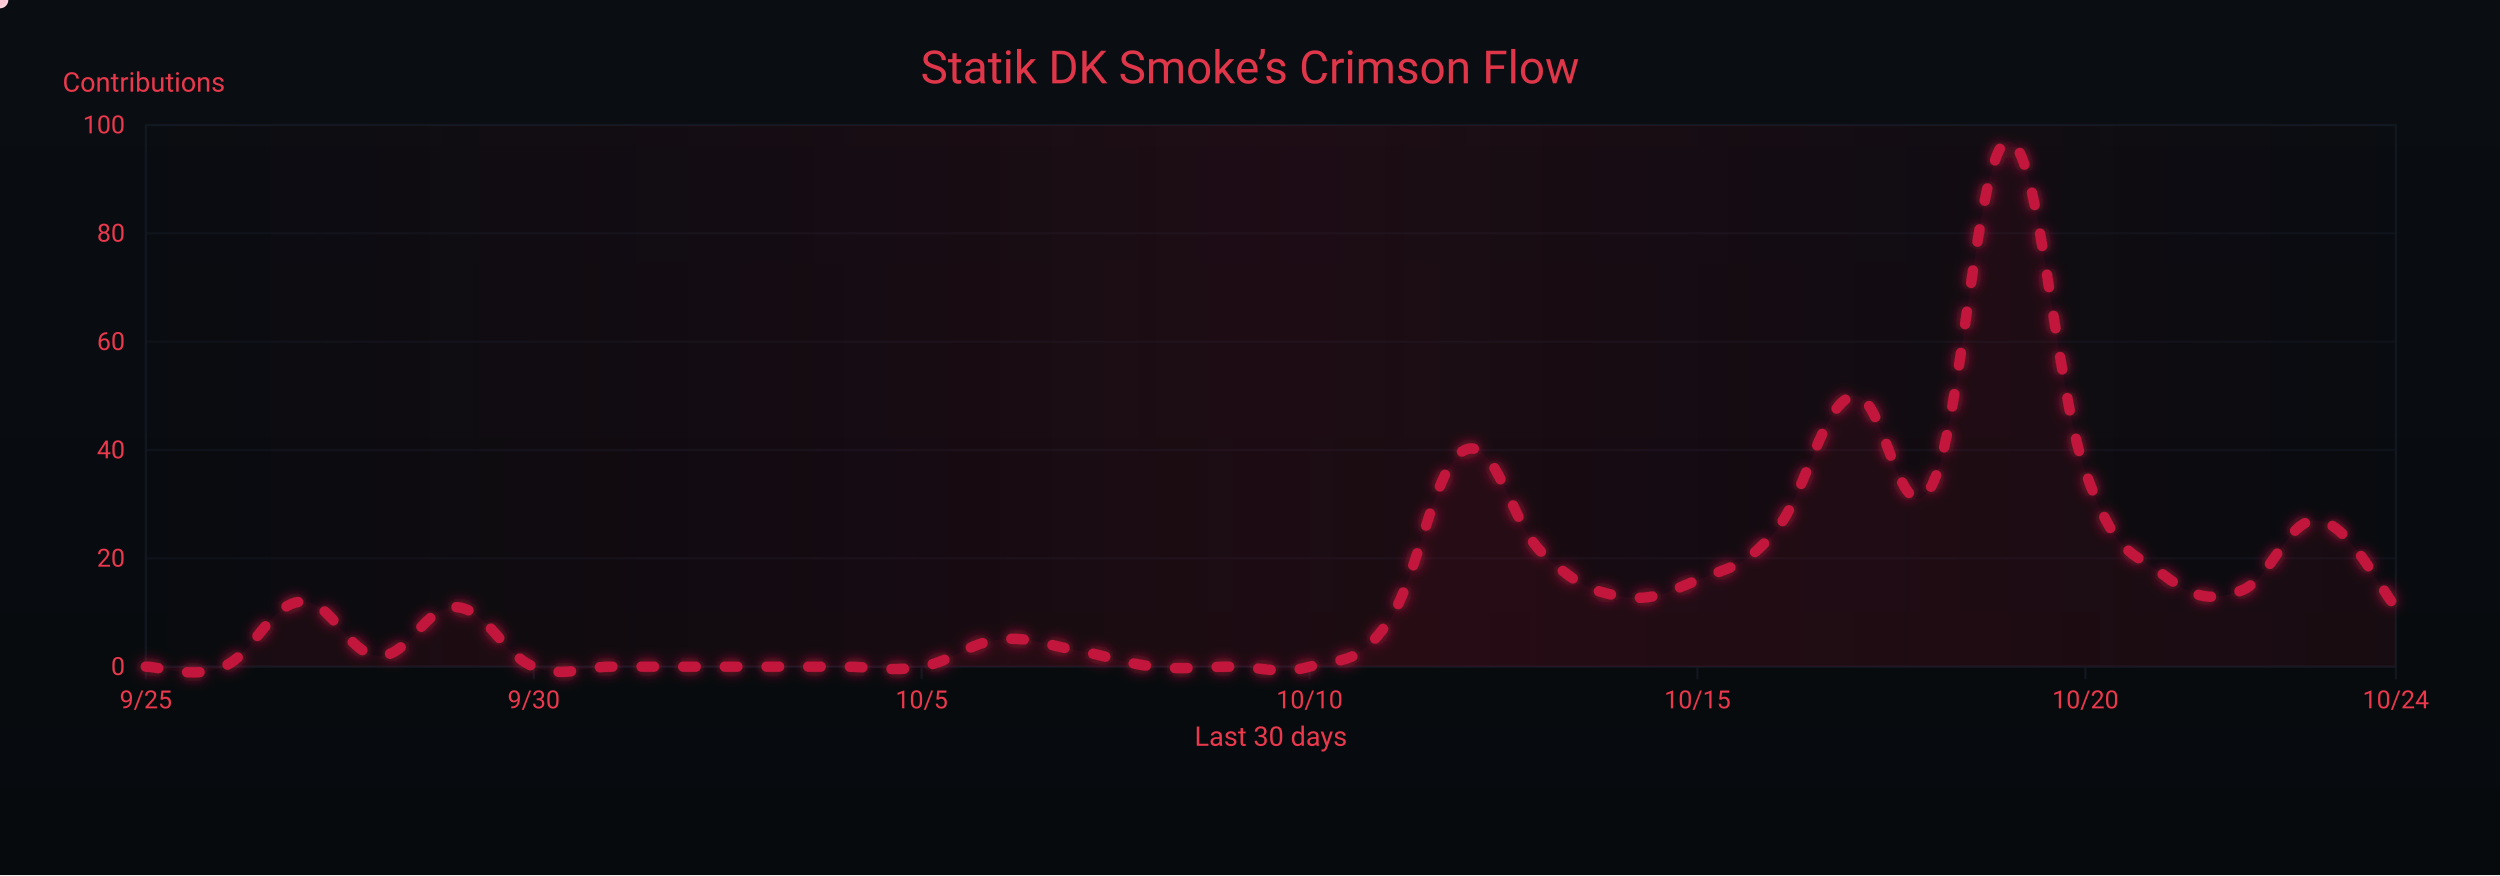
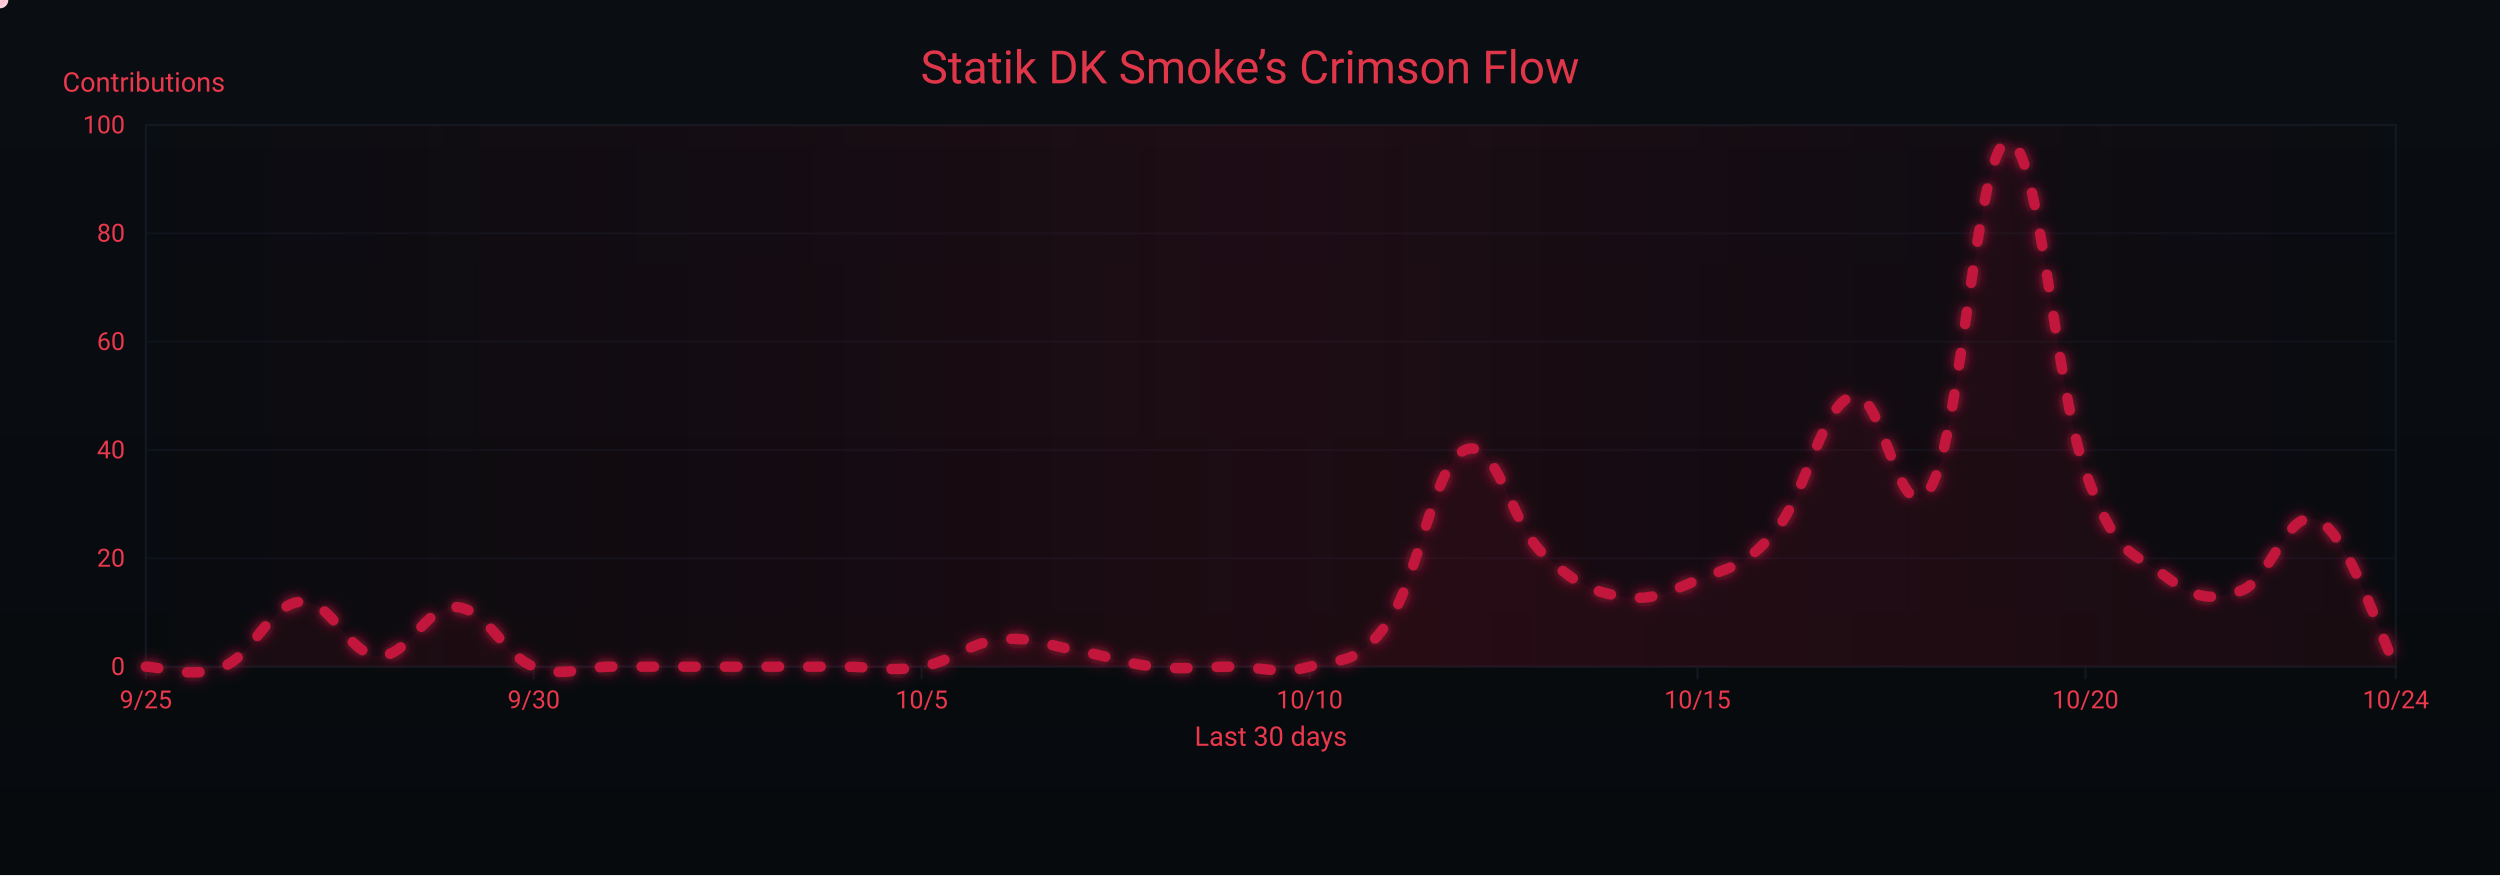
<svg xmlns="http://www.w3.org/2000/svg" width="1200" height="420" viewBox="0 0 1200 420" role="img" aria-label="Crimson Flow Graph">
  <defs>
    <linearGradient id="bgGrad" x1="0" y1="0" x2="0" y2="1">
      <stop offset="0%" stop-color="#0a0d12" />
      <stop offset="100%" stop-color="#070a0d" />
    </linearGradient>
    <filter id="glow">
      <feGaussianBlur stdDeviation="3" result="b1" />
      <feMerge>
        <feMergeNode in="b1" />
        <feMergeNode in="SourceGraphic" />
      </feMerge>
    </filter>
    <linearGradient id="sheen" x1="0" y1="0" x2="1" y2="0">
      <stop offset="0%" stop-color="#9b0e2a" stop-opacity="0" />
      <stop offset="50%" stop-color="#9b0e2a" stop-opacity=".14" />
      <stop offset="100%" stop-color="#9b0e2a" stop-opacity="0" />
      <animateTransform attributeName="gradientTransform" type="translate" from="-1 0" to="1 0" dur="9s" repeatCount="indefinite" />
    </linearGradient>
  </defs>
  <rect width="1200" height="420" fill="url(#bgGrad)" />
  <rect x="70" y="60" width="1080" height="260" fill="none" stroke="#121821" stroke-width="1" />
  <g font-family="ui-sans-serif,system-ui,-apple-system,Segoe UI,Roboto,Ubuntu,Arial" font-size="12">
    <path d="M70,320.0 H1150" stroke="#121821" stroke-width="1" opacity="0.6" />
    <text x="60" y="324.0" text-anchor="end" fill="#ea384c">0</text>
    <path d="M70,268.0 H1150" stroke="#121821" stroke-width="1" opacity="0.6" />
    <text x="60" y="272.0" text-anchor="end" fill="#ea384c">20</text>
    <path d="M70,216.0 H1150" stroke="#121821" stroke-width="1" opacity="0.6" />
    <text x="60" y="220.0" text-anchor="end" fill="#ea384c">40</text>
    <path d="M70,164.0 H1150" stroke="#121821" stroke-width="1" opacity="0.6" />
    <text x="60" y="168.0" text-anchor="end" fill="#ea384c">60</text>
    <path d="M70,112.0 H1150" stroke="#121821" stroke-width="1" opacity="0.6" />
    <text x="60" y="116.0" text-anchor="end" fill="#ea384c">80</text>
    <path d="M70,60.0 H1150" stroke="#121821" stroke-width="1" opacity="0.6" />
    <text x="60" y="64.0" text-anchor="end" fill="#ea384c">100</text>
    <text x="30" y="44" fill="#ea384c" font-size="13">Contributions</text>
  </g>
  <g font-family="ui-sans-serif,system-ui,-apple-system,Segoe UI,Roboto,Ubuntu,Arial" font-size="12">
    <path d="M70.0,320 V326" stroke="#121821" stroke-width="1" />
    <text x="70.0" y="340" text-anchor="middle" fill="#ea384c">9/25</text>
    <path d="M256.2,320 V326" stroke="#121821" stroke-width="1" />
    <text x="256.2" y="340" text-anchor="middle" fill="#ea384c">9/30</text>
    <path d="M442.4,320 V326" stroke="#121821" stroke-width="1" />
    <text x="442.4" y="340" text-anchor="middle" fill="#ea384c">10/5</text>
    <path d="M628.6,320 V326" stroke="#121821" stroke-width="1" />
    <text x="628.6" y="340" text-anchor="middle" fill="#ea384c">10/10</text>
    <path d="M814.8,320 V326" stroke="#121821" stroke-width="1" />
    <text x="814.8" y="340" text-anchor="middle" fill="#ea384c">10/15</text>
    <path d="M1001.0,320 V326" stroke="#121821" stroke-width="1" />
    <text x="1001.0" y="340" text-anchor="middle" fill="#ea384c">10/20</text>
    <path d="M1150.0,320 V326" stroke="#121821" stroke-width="1" />
    <text x="1150.0" y="340" text-anchor="middle" fill="#ea384c">10/24</text>
    <text x="610" y="358" text-anchor="middle" fill="#ea384c" font-size="13">Last 30 days</text>
  </g>
  <rect x="70" y="60" width="1080" height="260" fill="url(#sheen)" />
  <text x="600" y="40" text-anchor="middle" font-family="ui-sans-serif,system-ui,-apple-system,Segoe UI,Roboto,Ubuntu,Arial" font-size="22" fill="#ea384c" opacity=".95">Statik DK Smoke’s Crimson Flow</text>
-   <path d="M70.0,320.0 C77.4,320.0 92.3,326.2 107.2,320.0 C122.1,313.8 129.6,289.8 144.5,288.8 C159.4,287.8 166.8,314.3 181.7,314.8 C196.6,315.3 204.1,290.4 219.0,291.4 C233.9,292.4 241.3,314.3 256.2,320.0 C271.1,325.7 278.6,320.0 293.4,320.0 C308.3,320.0 315.8,320.0 330.7,320.0 C345.6,320.0 353.0,320.0 367.9,320.0 C382.8,320.0 390.3,320.0 405.2,320.0 C420.1,320.0 427.5,322.6 442.4,320.0 C457.3,317.4 464.8,308.6 479.7,307.0 C494.6,305.4 502.0,309.6 516.9,312.2 C531.8,314.8 539.2,318.4 554.1,320.0 C569.0,321.6 576.5,320.0 591.4,320.0 C606.3,320.0 613.7,324.2 628.6,320.0 C643.5,315.8 651.0,320.0 665.9,299.2 C680.8,278.4 688.2,222.8 703.1,216.0 C718.0,209.2 725.4,251.4 740.3,265.4 C755.2,279.4 762.7,283.6 777.6,286.2 C792.5,288.8 799.9,284.6 814.8,278.4 C829.7,272.2 837.2,272.7 852.1,255.0 C867.0,237.3 874.4,194.2 889.3,190.0 C904.2,185.8 911.7,258.6 926.6,234.2 C941.4,209.8 948.9,69.4 963.8,67.8 C978.7,66.2 986.1,184.8 1001.0,226.4 C1015.9,268.0 1023.4,264.4 1038.3,275.8 C1053.2,287.2 1060.6,288.8 1075.5,283.6 C1090.4,278.4 1097.9,248.2 1112.8,249.8 C1127.7,251.4 1142.6,283.1 1150.0,291.4 L 1150,320 L 70,320 Z" fill="#7a0f26" opacity=".13">
+   <path d="M70.0,320.0 C77.4,320.0 92.3,326.2 107.2,320.0 C122.1,313.8 129.6,289.8 144.5,288.8 C159.4,287.8 166.8,314.3 181.7,314.8 C196.6,315.3 204.1,290.4 219.0,291.4 C233.9,292.4 241.3,314.3 256.2,320.0 C271.1,325.7 278.6,320.0 293.4,320.0 C308.3,320.0 315.8,320.0 330.7,320.0 C345.6,320.0 353.0,320.0 367.9,320.0 C382.8,320.0 390.3,320.0 405.2,320.0 C420.1,320.0 427.5,322.6 442.4,320.0 C457.3,317.4 464.8,308.6 479.7,307.0 C494.6,305.4 502.0,309.6 516.9,312.2 C531.8,314.8 539.2,318.4 554.1,320.0 C569.0,321.6 576.5,320.0 591.4,320.0 C606.3,320.0 613.7,324.2 628.6,320.0 C643.5,315.8 651.0,320.0 665.9,299.2 C680.8,278.4 688.2,222.8 703.1,216.0 C718.0,209.2 725.4,251.4 740.3,265.4 C755.2,279.4 762.7,283.6 777.6,286.2 C792.5,288.8 799.9,284.6 814.8,278.4 C829.7,272.2 837.2,272.7 852.1,255.0 C867.0,237.3 874.4,194.2 889.3,190.0 C904.2,185.8 911.7,258.6 926.6,234.2 C941.4,209.8 948.9,69.4 963.8,67.8 C978.7,66.2 986.1,184.8 1001.0,226.4 C1015.9,268.0 1023.4,264.4 1038.3,275.8 C1053.2,287.2 1060.6,288.8 1075.5,283.6 C1090.4,278.4 1097.9,242.5 1112.8,249.8 C1127.7,257.1 1142.6,306.0 1150.0,320.0 L 1150,320 L 70,320 Z" fill="#7a0f26" opacity=".13">
    <animate attributeName="opacity" values=".10;.17;.10" dur="6s" repeatCount="indefinite" />
  </path>
-   <path id="curve" d="M70.0,320.0 C77.4,320.0 92.3,326.2 107.2,320.0 C122.1,313.8 129.6,289.8 144.5,288.8 C159.4,287.8 166.8,314.3 181.7,314.8 C196.6,315.3 204.1,290.4 219.0,291.4 C233.9,292.4 241.3,314.3 256.2,320.0 C271.1,325.7 278.6,320.0 293.4,320.0 C308.3,320.0 315.8,320.0 330.7,320.0 C345.6,320.0 353.0,320.0 367.9,320.0 C382.8,320.0 390.3,320.0 405.2,320.0 C420.1,320.0 427.5,322.6 442.4,320.0 C457.3,317.4 464.8,308.6 479.7,307.0 C494.6,305.4 502.0,309.6 516.9,312.2 C531.8,314.8 539.2,318.4 554.1,320.0 C569.0,321.6 576.5,320.0 591.4,320.0 C606.3,320.0 613.7,324.2 628.6,320.0 C643.5,315.8 651.0,320.0 665.9,299.2 C680.8,278.4 688.2,222.8 703.1,216.0 C718.0,209.2 725.4,251.4 740.3,265.4 C755.2,279.4 762.7,283.6 777.6,286.2 C792.5,288.8 799.9,284.6 814.8,278.4 C829.7,272.2 837.2,272.7 852.1,255.0 C867.0,237.3 874.4,194.2 889.3,190.0 C904.2,185.8 911.7,258.6 926.6,234.2 C941.4,209.8 948.9,69.4 963.8,67.8 C978.7,66.2 986.1,184.8 1001.0,226.4 C1015.9,268.0 1023.4,264.4 1038.3,275.8 C1053.2,287.2 1060.6,288.8 1075.5,283.6 C1090.4,278.4 1097.9,248.2 1112.8,249.8 C1127.7,251.4 1142.6,283.1 1150.0,291.4" fill="none" stroke="#c3193d" stroke-width="5" stroke-linecap="round" stroke-linejoin="round" stroke-dasharray="6 14" filter="url(#glow)">
+   <path id="curve" d="M70.0,320.0 C77.4,320.0 92.3,326.2 107.2,320.0 C122.1,313.8 129.6,289.8 144.5,288.8 C159.4,287.8 166.8,314.3 181.7,314.8 C196.6,315.3 204.1,290.4 219.0,291.4 C233.9,292.4 241.3,314.3 256.2,320.0 C271.1,325.7 278.6,320.0 293.4,320.0 C308.3,320.0 315.8,320.0 330.7,320.0 C345.6,320.0 353.0,320.0 367.9,320.0 C382.8,320.0 390.3,320.0 405.2,320.0 C420.1,320.0 427.5,322.6 442.4,320.0 C457.3,317.4 464.8,308.6 479.7,307.0 C494.6,305.4 502.0,309.6 516.9,312.2 C531.8,314.8 539.2,318.4 554.1,320.0 C569.0,321.6 576.5,320.0 591.4,320.0 C606.3,320.0 613.7,324.2 628.6,320.0 C643.5,315.8 651.0,320.0 665.9,299.2 C680.8,278.4 688.2,222.8 703.1,216.0 C718.0,209.2 725.4,251.4 740.3,265.4 C755.2,279.4 762.7,283.6 777.6,286.2 C792.5,288.8 799.9,284.6 814.8,278.4 C829.7,272.2 837.2,272.7 852.1,255.0 C867.0,237.3 874.4,194.2 889.3,190.0 C904.2,185.8 911.7,258.6 926.6,234.2 C941.4,209.8 948.9,69.4 963.8,67.8 C978.7,66.2 986.1,184.8 1001.0,226.4 C1015.9,268.0 1023.4,264.4 1038.3,275.8 C1053.2,287.2 1060.6,288.8 1075.5,283.6 C1090.4,278.4 1097.9,242.5 1112.8,249.8 C1127.7,257.1 1142.6,306.0 1150.0,320.0" fill="none" stroke="#c3193d" stroke-width="5" stroke-linecap="round" stroke-linejoin="round" stroke-dasharray="6 14" filter="url(#glow)">
    <animate attributeName="stroke-dashoffset" values="0;-220" dur="4.8s" repeatCount="indefinite" />
  </path>
  <g fill="#ffd1db">
    <circle r="4">
      <animateMotion dur="7s" rotate="auto" repeatCount="indefinite">
        <mpath href="#curve" />
      </animateMotion>
      <animate attributeName="opacity" values="1;.3;1" dur="2.2s" repeatCount="indefinite" />
    </circle>
    <circle r="3" fill="#ffffff">
      <animateMotion dur="8.2s" begin="1s" rotate="auto" repeatCount="indefinite">
        <mpath href="#curve" />
      </animateMotion>
      <animate attributeName="opacity" values=".7;.2;.7" dur="2.4s" repeatCount="indefinite" />
    </circle>
    <circle r="3" fill="#ffc7d3">
      <animateMotion dur="6s" begin="2s" rotate="auto" repeatCount="indefinite">
        <mpath href="#curve" />
      </animateMotion>
      <animate attributeName="opacity" values=".8;.3;.8" dur="2s" repeatCount="indefinite" />
    </circle>
  </g>
</svg>
